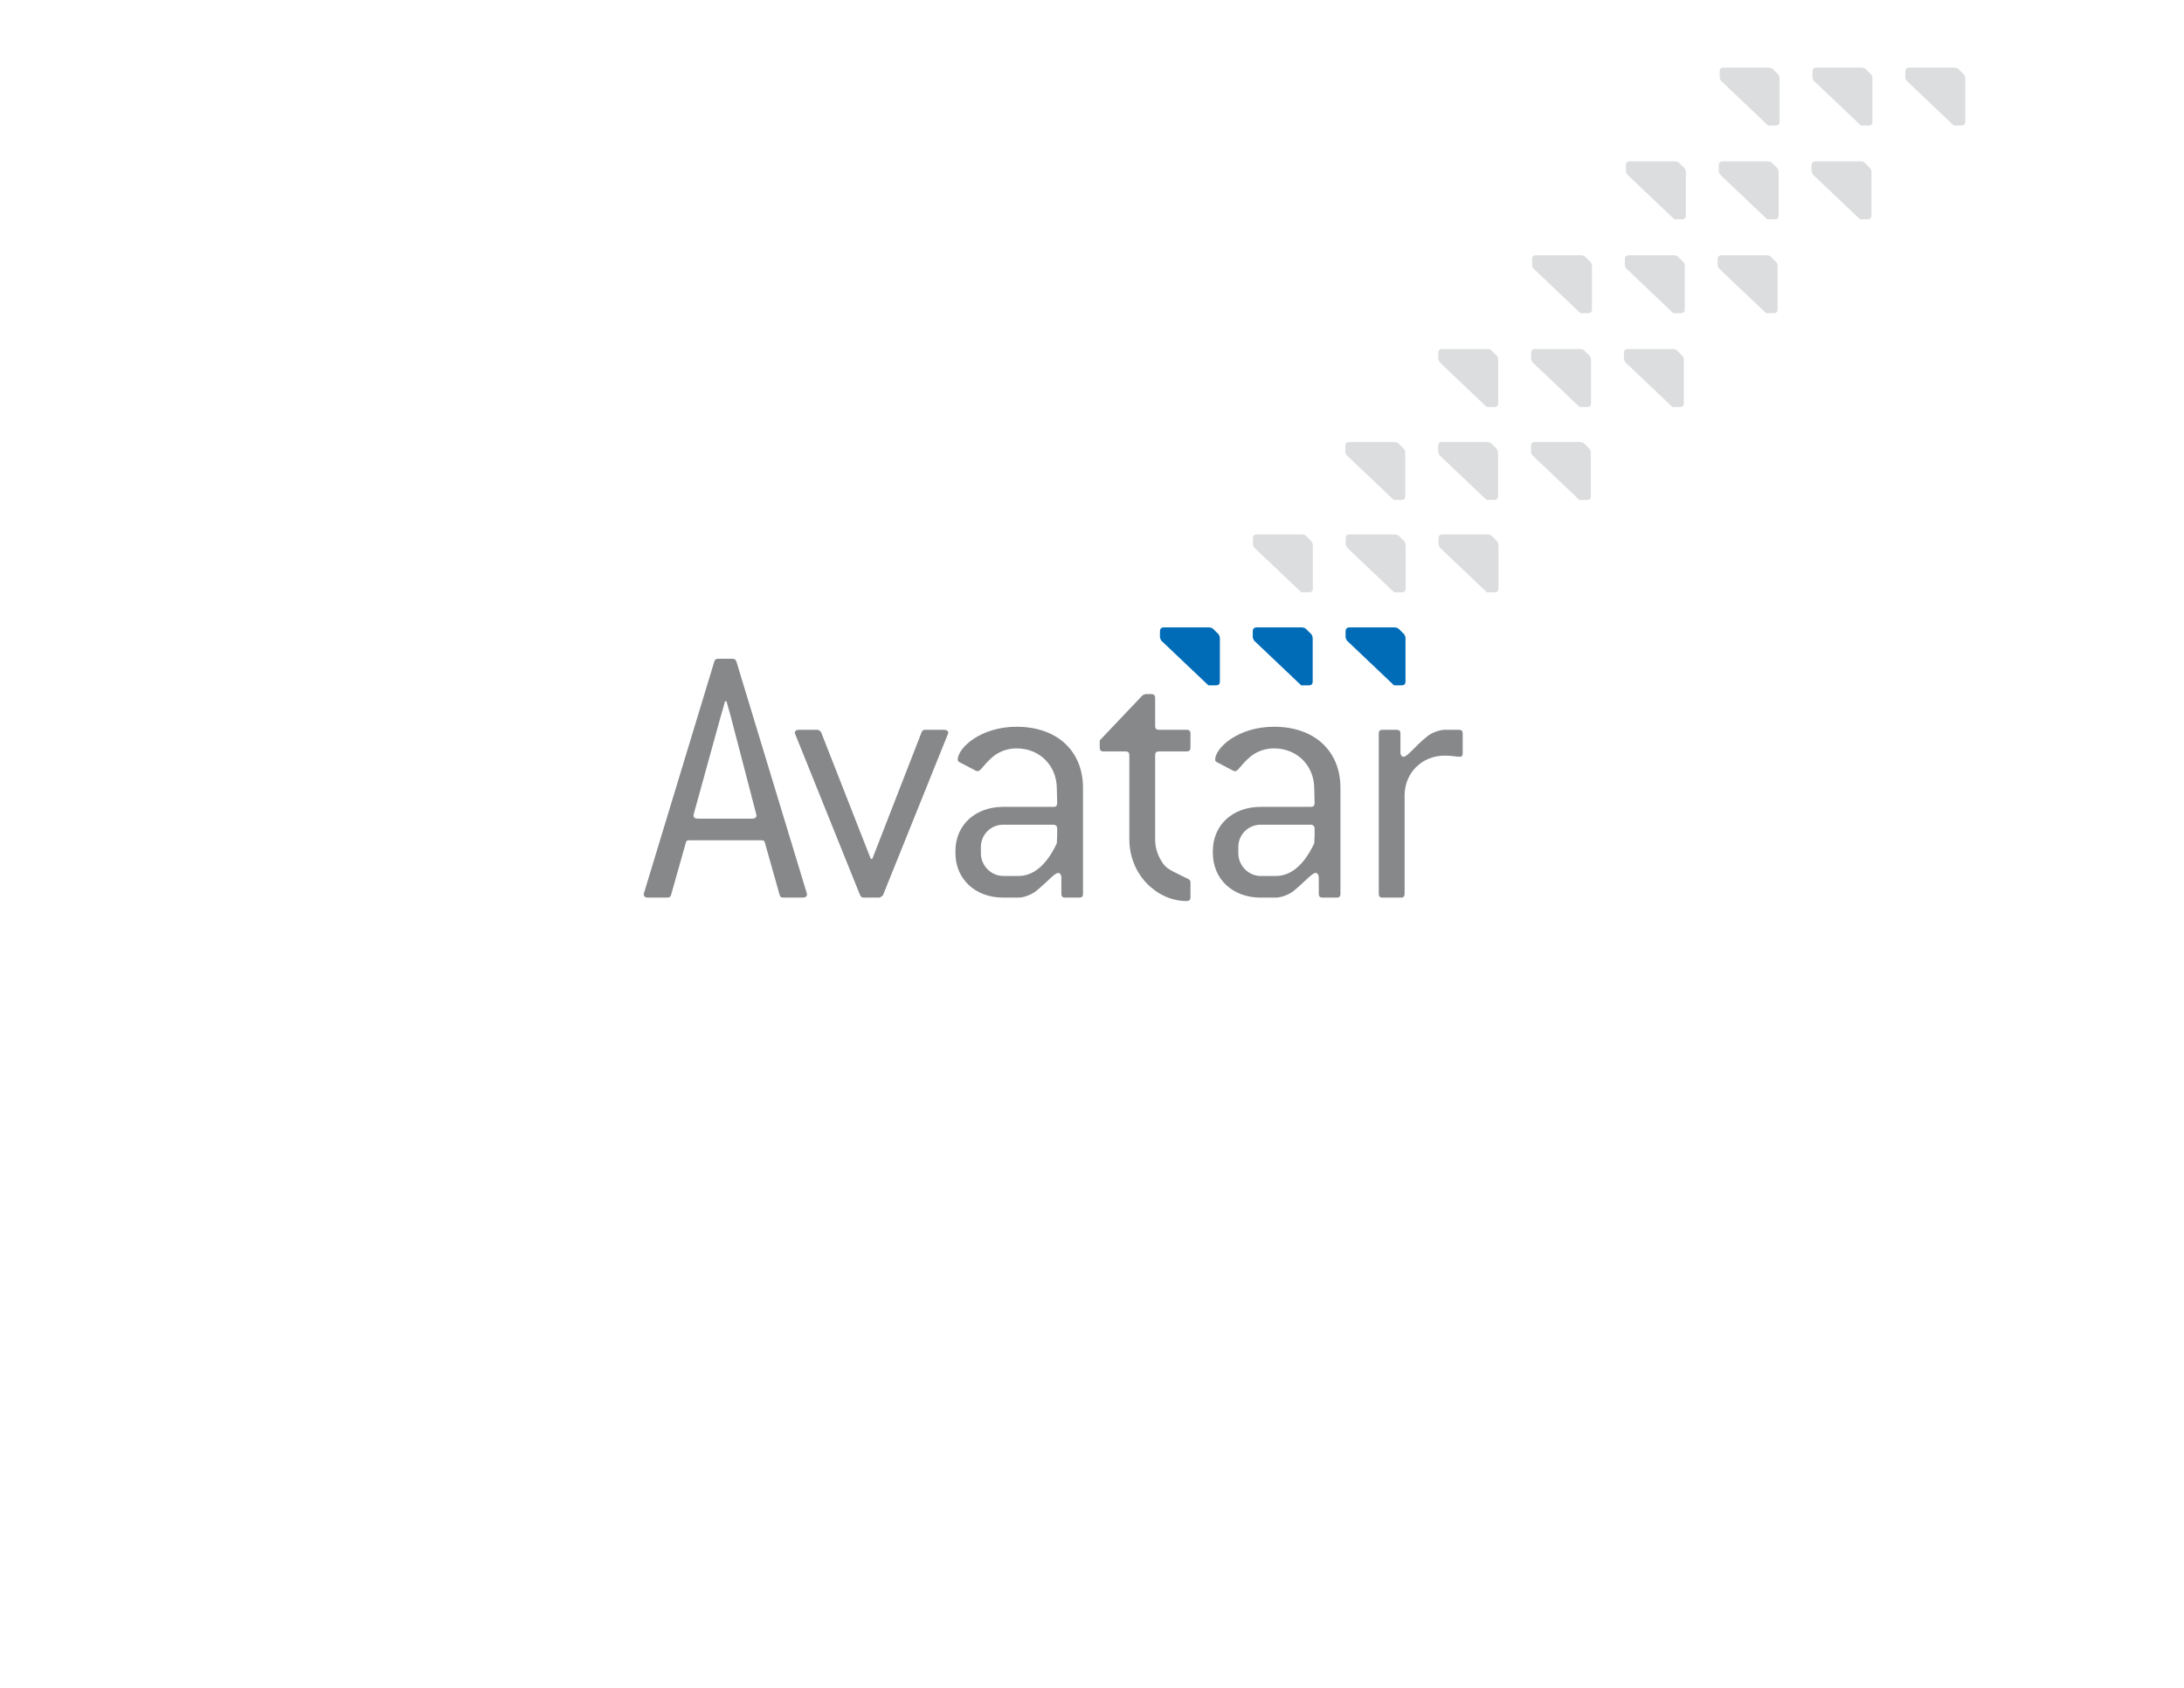
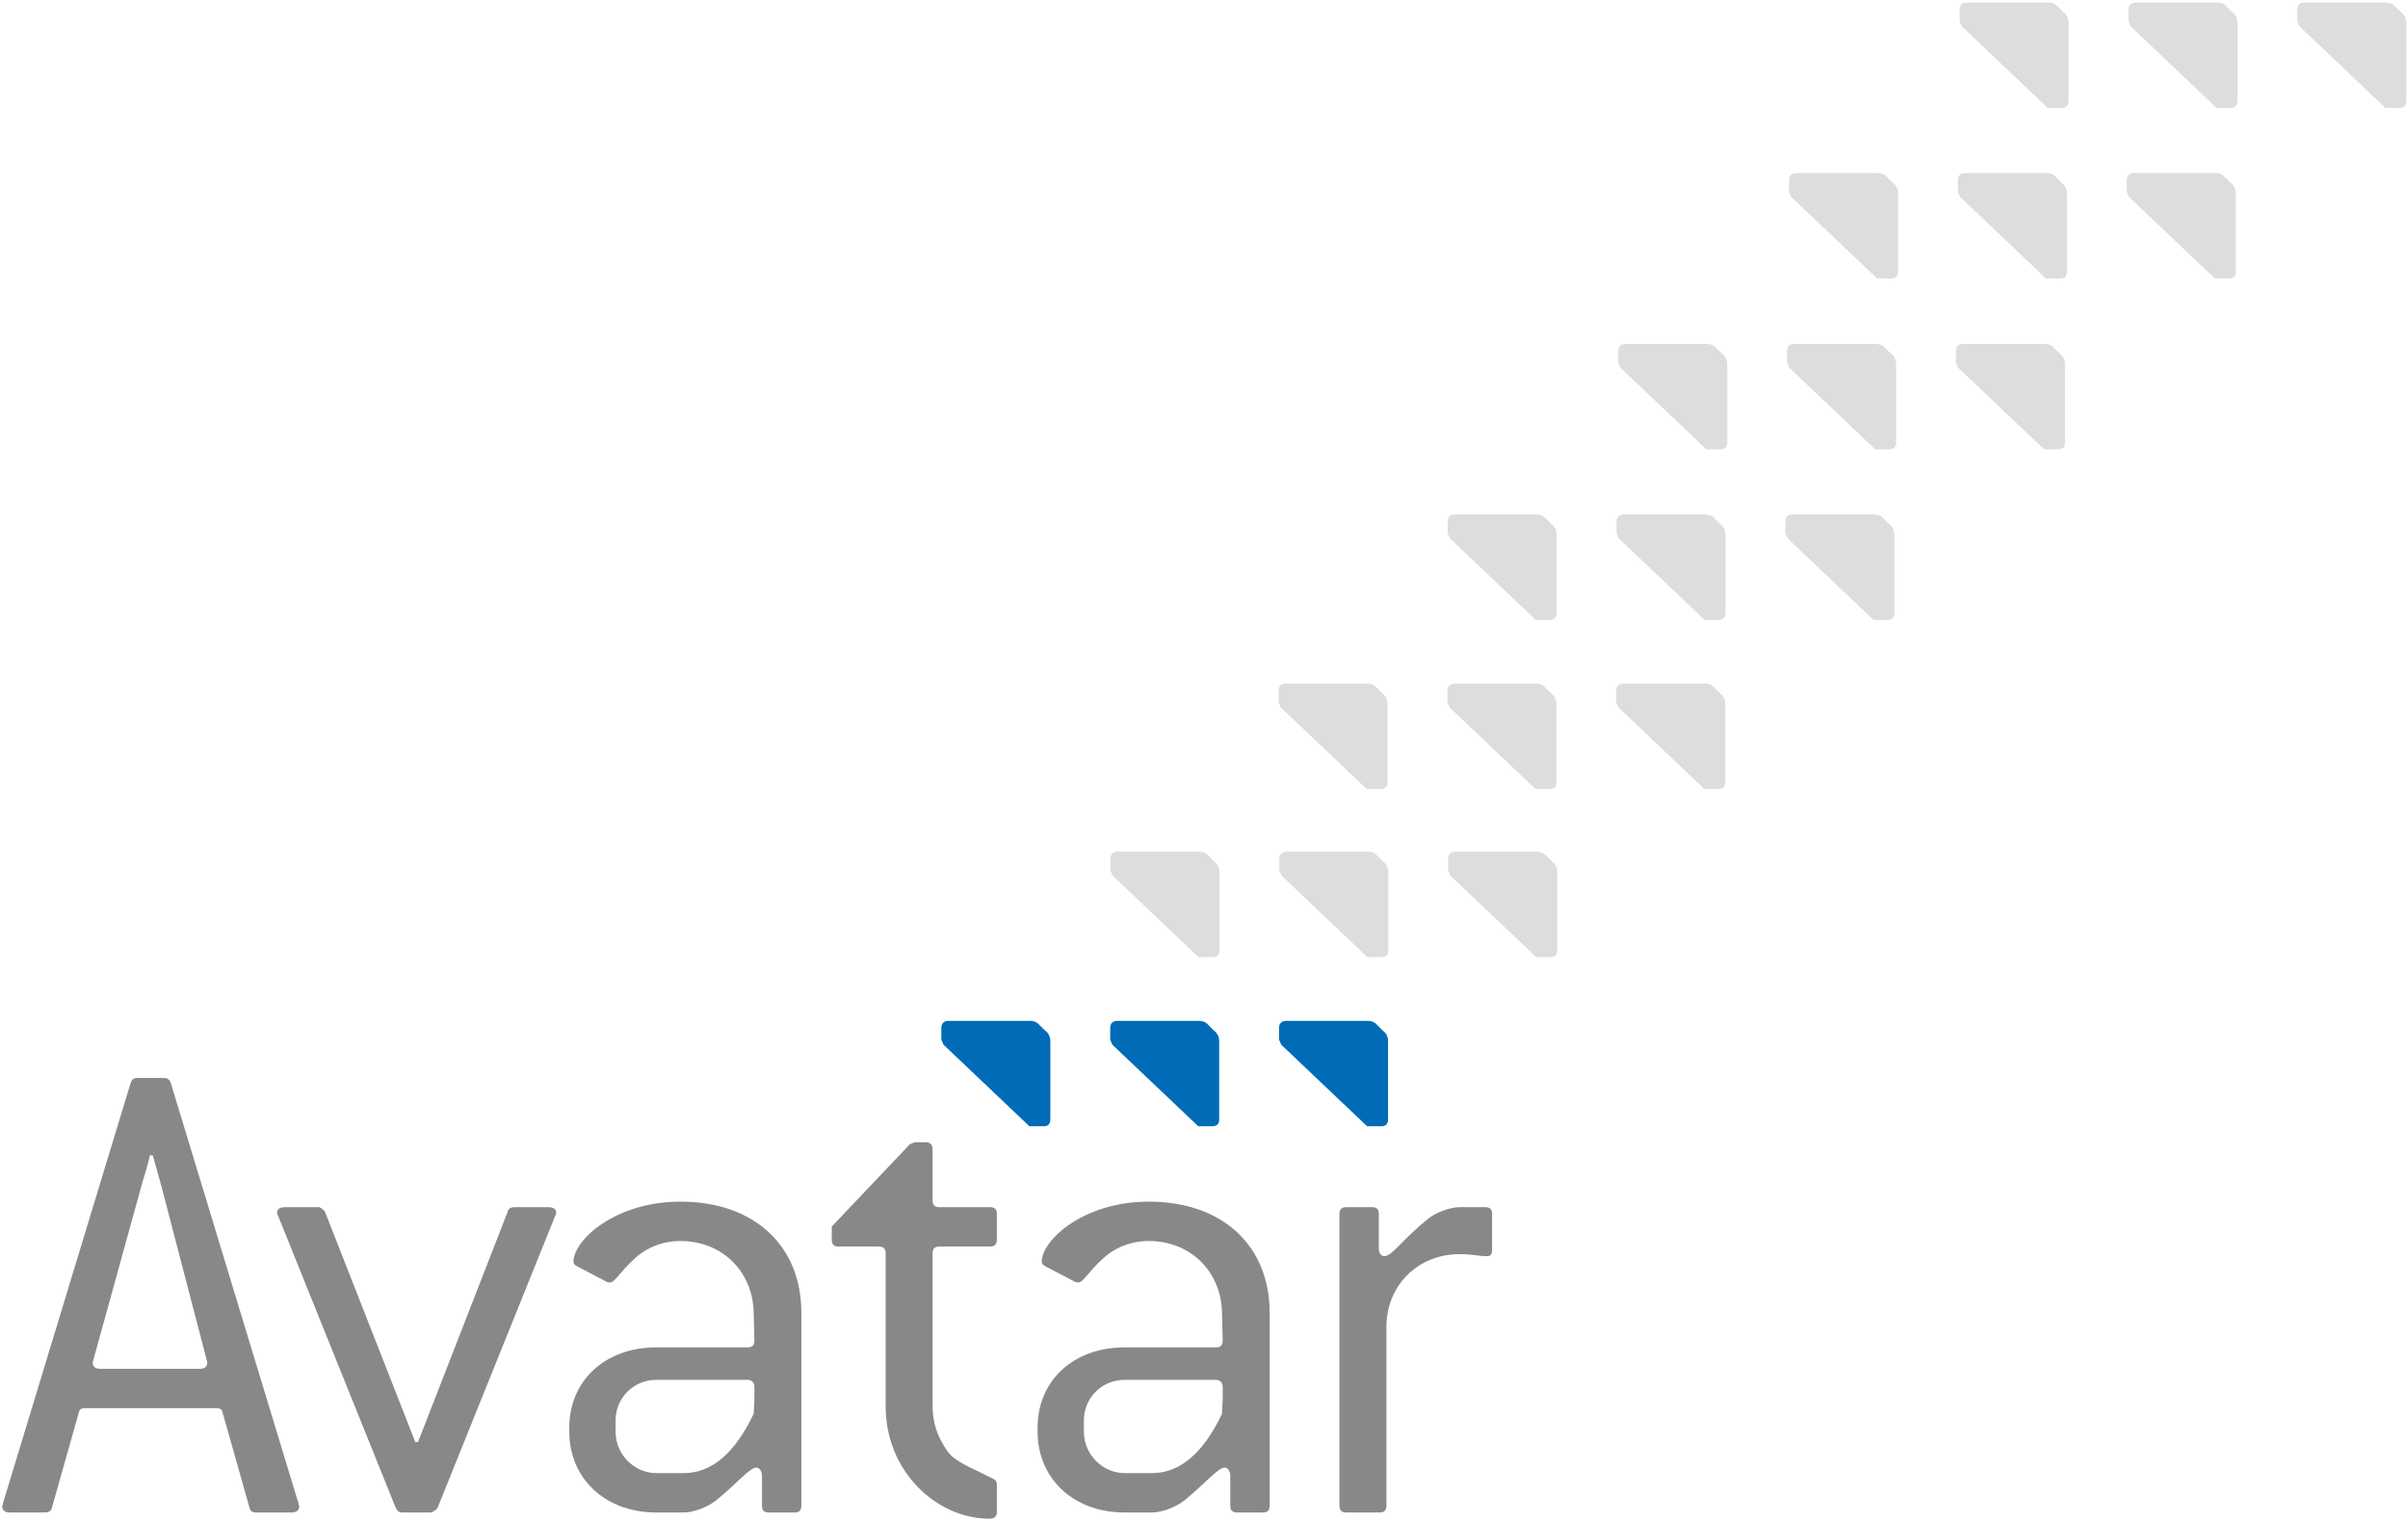
- <svg xmlns="http://www.w3.org/2000/svg" version="1.1" id="Layer_1" x="0px" y="0px" width="792px" height="612px" viewBox="0 0 792 612" enable-background="new 0 0 792 612" xml:space="preserve">
-   <g>
-     <path fill="#006CB7" d="M441.351,229.447l-1.413-1.414c-0.617-0.619-1.815-0.552-1.815-0.552h-16.043   c-1.008,0-1.438,0.578-1.438,1.439v2.306l0.43,1.006l17.127,16.26h2.732c1.008,0,1.44-0.429,1.44-1.437v-15.54   C442.371,230.063,441.351,229.447,441.351,229.447" />
-     <path fill="#006CB7" d="M475.01,229.447l-1.416-1.414c-0.615-0.619-1.812-0.552-1.812-0.552h-16.043   c-1.008,0-1.438,0.578-1.438,1.439v2.306l0.43,1.006l17.127,16.26h2.732c1.008,0,1.438-0.429,1.438-1.437v-15.54   C476.027,230.063,475.01,229.447,475.01,229.447" />
-     <path fill="#006CB7" d="M508.667,229.447l-1.412-1.414c-0.621-0.619-1.815-0.552-1.815-0.552h-16.043   c-1.005,0-1.439,0.578-1.439,1.439v2.306l0.435,1.006l17.124,16.26h2.735c1.006,0,1.438-0.429,1.438-1.437v-15.54   C509.688,230.063,508.667,229.447,508.667,229.447" />
+ <svg xmlns="http://www.w3.org/2000/svg" width="480px" height="303px" viewBox="0 0 480 303" version="1.1">
+   <defs />
+   <g id="Page-1" stroke="none" stroke-width="1" fill="none" fill-rule="evenodd">
+     <g id="avatar-logo-plus" fill-rule="nonzero">
+       <g id="Group" transform="translate(187, 203)" fill="#006CB7">
+         <path d="M21.351,2.447 L19.938,1.033 C19.321,0.414 18.123,0.481 18.123,0.481 L2.08,0.481 C1.072,0.481 0.642,1.059 0.642,1.92 L0.642,4.226 L1.072,5.232 L18.199,21.492 L20.931,21.492 C21.939,21.492 22.371,21.063 22.371,20.055 L22.371,4.515 C22.371,3.063 21.351,2.447 21.351,2.447" id="Shape" />
+         <path d="M55.01,2.447 L53.594,1.033 C52.979,0.414 51.782,0.481 51.782,0.481 L35.739,0.481 C34.731,0.481 34.301,1.059 34.301,1.92 L34.301,4.226 L34.731,5.232 L51.858,21.492 L54.59,21.492 C55.598,21.492 56.028,21.063 56.028,20.055 L56.028,4.515 C56.027,3.063 55.01,2.447 55.01,2.447" id="Shape" />
+         <path d="M88.667,2.447 L87.255,1.033 C86.634,0.414 85.44,0.481 85.44,0.481 L69.397,0.481 C68.392,0.481 67.958,1.059 67.958,1.92 L67.958,4.226 L68.393,5.232 L85.517,21.492 L88.252,21.492 C89.258,21.492 89.69,21.063 89.69,20.055 L89.69,4.515 C89.688,3.063 88.667,2.447 88.667,2.447" id="Shape" />
+       </g>
+       <g id="Group" transform="translate(221, 169)" fill="#DCDDDE">
+         <path d="M21.063,2.734 L19.65,1.32 C19.033,0.701 17.835,0.768 17.835,0.768 L1.792,0.768 C0.784,0.768 0.354,1.346 0.354,2.207 L0.354,4.513 L0.784,5.519 L17.911,21.779 L20.643,21.779 C21.651,21.779 22.083,21.35 22.083,20.342 L22.083,4.802 C22.084,3.351 21.063,2.734 21.063,2.734" id="Shape" />
+         <path d="M54.723,2.734 L53.307,1.32 C52.692,0.701 51.495,0.768 51.495,0.768 L35.452,0.768 C34.444,0.768 34.014,1.346 34.014,2.207 L34.014,4.513 L34.444,5.519 L51.571,21.779 L54.303,21.779 C55.311,21.779 55.741,21.35 55.741,20.342 L55.741,4.802 C55.74,3.351 54.723,2.734 54.723,2.734" id="Shape" />
+         <path d="M88.38,2.734 L86.968,1.32 C86.347,0.701 85.153,0.768 85.153,0.768 L69.11,0.768 C68.105,0.768 67.671,1.346 67.671,2.207 L67.671,4.513 L68.106,5.519 L85.23,21.779 L87.965,21.779 C88.971,21.779 89.403,21.35 89.403,20.342 L89.403,4.802 C89.401,3.351 88.38,2.734 88.38,2.734" id="Shape" />
+       </g>
+       <g id="Group" transform="translate(254, 136)" fill="#DCDDDE">
+         <path d="M21.572,2.225 L20.159,0.811 C19.542,0.192 18.344,0.259 18.344,0.259 L2.301,0.259 C1.293,0.259 0.863,0.837 0.863,1.698 L0.863,4.004 L1.293,5.01 L18.42,21.27 L21.152,21.27 C22.16,21.27 22.592,20.841 22.592,19.833 L22.592,4.293 C22.593,2.842 21.572,2.225 21.572,2.225" id="Shape" />
+         <path d="M55.231,2.225 L53.815,0.811 C53.2,0.192 52.003,0.259 52.003,0.259 L35.96,0.259 C34.952,0.259 34.522,0.837 34.522,1.698 L34.522,4.004 L34.952,5.01 L52.079,21.27 L54.811,21.27 C55.819,21.27 56.249,20.841 56.249,19.833 L56.249,4.293 C56.249,2.842 55.231,2.225 55.231,2.225" id="Shape" />
+         <path d="M88.889,2.225 L87.477,0.811 C86.856,0.192 85.662,0.259 85.662,0.259 L69.619,0.259 C68.614,0.259 68.18,0.837 68.18,1.698 L68.18,4.004 L68.615,5.01 L85.739,21.27 L88.474,21.27 C89.48,21.27 89.912,20.841 89.912,19.833 L89.912,4.293 C89.91,2.842 88.889,2.225 88.889,2.225" id="Shape" />
+       </g>
+       <g id="Group" transform="translate(288, 102)" fill="#DCDDDE">
+         <path d="M21.285,2.513 L19.872,1.099 C19.255,0.48 18.057,0.547 18.057,0.547 L2.014,0.547 C1.006,0.547 0.576,1.125 0.576,1.986 L0.576,4.292 L1.006,5.298 L18.133,21.558 L20.865,21.558 C21.873,21.558 22.305,21.129 22.305,20.121 L22.305,4.581 C22.306,3.129 21.285,2.513 21.285,2.513" id="Shape" />
+         <path d="M54.944,2.513 L53.528,1.099 C52.913,0.48 51.716,0.547 51.716,0.547 L35.673,0.547 C34.665,0.547 34.235,1.125 34.235,1.986 L34.235,4.292 L34.665,5.298 L51.792,21.558 L54.524,21.558 C55.532,21.558 55.962,21.129 55.962,20.121 L55.962,4.581 C55.962,3.129 54.944,2.513 54.944,2.513" id="Shape" />
+         <path d="M88.602,2.513 L87.19,1.099 C86.569,0.48 85.375,0.547 85.375,0.547 L69.332,0.547 C68.327,0.547 67.893,1.125 67.893,1.986 L67.893,4.292 L68.328,5.298 L85.452,21.558 L88.187,21.558 C89.193,21.558 89.625,21.129 89.625,20.121 L89.625,4.581 C89.623,3.129 88.602,2.513 88.602,2.513" id="Shape" />
+       </g>
+       <g id="Group" transform="translate(322, 68)" fill="#DCDDDE">
+         <path d="M21.285,2.513 L19.872,1.099 C19.255,0.48 18.057,0.547 18.057,0.547 L2.014,0.547 C1.006,0.547 0.576,1.125 0.576,1.986 L0.576,4.292 L1.006,5.298 L18.133,21.558 L20.865,21.558 C21.873,21.558 22.305,21.129 22.305,20.121 L22.305,4.581 C22.306,3.129 21.285,2.513 21.285,2.513" id="Shape" />
+         <path d="M54.944,2.513 L53.528,1.099 C52.913,0.48 51.716,0.547 51.716,0.547 L35.673,0.547 C34.665,0.547 34.235,1.125 34.235,1.986 L34.235,4.292 L34.665,5.298 L51.792,21.558 L54.524,21.558 C55.532,21.558 55.962,21.129 55.962,20.121 L55.962,4.581 C55.962,3.129 54.944,2.513 54.944,2.513" id="Shape" />
+         <path d="M88.602,2.513 L87.19,1.099 C86.569,0.48 85.375,0.547 85.375,0.547 L69.332,0.547 C68.327,0.547 67.893,1.125 67.893,1.986 L67.893,4.292 L68.328,5.298 L85.452,21.558 L88.187,21.558 C89.193,21.558 89.625,21.129 89.625,20.121 L89.625,4.581 C89.623,3.129 88.602,2.513 88.602,2.513" id="Shape" />
+       </g>
+       <g id="Group" transform="translate(356, 34)" fill="#DCDDDE">
+         <path d="M21.331,2.467 L19.918,1.053 C19.301,0.434 18.103,0.501 18.103,0.501 L2.06,0.501 C1.052,0.501 0.622,1.079 0.622,1.94 L0.622,4.246 L1.052,5.252 L18.179,21.512 L20.911,21.512 C21.919,21.512 22.351,21.083 22.351,20.075 L22.351,4.535 C22.352,3.083 21.331,2.467 21.331,2.467" id="Shape" />
+         <path d="M54.99,2.467 L53.574,1.053 C52.959,0.434 51.762,0.501 51.762,0.501 L35.719,0.501 C34.711,0.501 34.281,1.079 34.281,1.94 L34.281,4.246 L34.711,5.252 L51.838,21.512 L54.57,21.512 C55.578,21.512 56.008,21.083 56.008,20.075 L56.008,4.535 C56.008,3.083 54.99,2.467 54.99,2.467" id="Shape" />
+         <path d="M88.647,2.467 L87.235,1.053 C86.614,0.434 85.42,0.501 85.42,0.501 L69.377,0.501 C68.372,0.501 67.938,1.079 67.938,1.94 L67.938,4.246 L68.373,5.252 L85.497,21.512 L88.232,21.512 C89.238,21.512 89.67,21.083 89.67,20.075 L89.67,4.535 C89.669,3.083 88.647,2.467 88.647,2.467" id="Shape" />
+       </g>
+       <g id="Group" transform="translate(390, 0)" fill="#DCDDDE">
+         <path d="M21.331,2.467 L19.918,1.053 C19.301,0.434 18.103,0.501 18.103,0.501 L2.06,0.501 C1.052,0.501 0.622,1.079 0.622,1.94 L0.622,4.246 L1.052,5.252 L18.179,21.512 L20.911,21.512 C21.919,21.512 22.351,21.083 22.351,20.075 L22.351,4.535 C22.352,3.083 21.331,2.467 21.331,2.467" id="Shape" />
+         <path d="M54.99,2.467 L53.574,1.053 C52.959,0.434 51.762,0.501 51.762,0.501 L35.719,0.501 C34.711,0.501 34.281,1.079 34.281,1.94 L34.281,4.246 L34.711,5.252 L51.838,21.512 L54.57,21.512 C55.578,21.512 56.008,21.083 56.008,20.075 L56.008,4.535 C56.008,3.083 54.99,2.467 54.99,2.467" id="Shape" />
+         <path d="M88.647,2.467 L87.235,1.053 C86.614,0.434 85.42,0.501 85.42,0.501 L69.377,0.501 C68.372,0.501 67.938,1.079 67.938,1.94 L67.938,4.246 L68.373,5.252 L85.497,21.512 L88.232,21.512 C89.238,21.512 89.67,21.083 89.67,20.075 L89.67,4.535 C89.669,3.083 88.647,2.467 88.647,2.467" id="Shape" />
+       </g>
+       <path d="M59.644,300.227 C59.644,301.055 59.093,301.469 58.127,301.469 L51.107,301.469 C50.28,301.469 49.866,301.192 49.729,300.502 L44.362,281.505 C44.22,280.817 43.809,280.678 42.985,280.678 L17.1,280.678 C16.271,280.678 15.86,280.817 15.724,281.505 L10.353,300.502 C10.217,301.191 9.665,301.469 8.975,301.469 L1.954,301.469 C0.99,301.469 0.44,301.055 0.44,300.227 C0.44,300.092 0.577,299.952 0.577,299.678 L26.049,215.831 C26.324,215.142 26.599,214.866 27.427,214.866 L32.657,214.866 C33.343,214.866 33.762,215.142 34.034,215.831 L59.505,299.678 C59.505,299.951 59.644,300.092 59.644,300.227 L59.644,300.227 Z M31.969,235.657 C31.83,235.106 31.281,233.316 30.456,230.29 L29.903,230.29 C29.352,232.491 28.803,234.28 28.389,235.657 L18.614,271.042 C18.614,271.314 18.476,271.456 18.476,271.591 C18.476,272.419 19.026,272.832 19.989,272.832 L39.816,272.832 C40.779,272.832 41.33,272.419 41.33,271.591 C41.33,271.456 41.193,271.179 41.193,271.042 L31.969,235.657 Z" id="Shape" fill="#86888A" />
+       <path d="M87.182,300.641 C86.771,301.053 86.358,301.329 85.944,301.467 L80.163,301.467 C79.613,301.467 79.199,301.194 78.922,300.641 L55.518,242.54 C55.379,242.265 55.244,241.991 55.244,241.716 C55.244,241.028 55.793,240.616 56.757,240.616 L63.502,240.616 C63.913,240.616 64.333,241.028 64.743,241.439 L82.78,287.424 L83.329,287.424 L101.229,241.439 C101.364,240.889 101.917,240.616 102.467,240.616 L109.35,240.616 C110.315,240.616 110.868,241.028 110.868,241.716 C110.868,241.991 110.728,242.265 110.59,242.54 L87.182,300.641 Z" id="Shape" fill="#86888A" />
+       <path d="M158.364,301.469 L153.268,301.469 C152.307,301.469 151.891,301.055 151.891,300.092 L151.891,294.17 C151.891,293.207 151.34,292.518 150.793,292.518 C149.413,292.518 147.072,295.547 142.668,299.127 C140.877,300.502 138.122,301.469 136.337,301.469 L130.828,301.469 C120.5,301.469 113.477,294.582 113.477,285.362 L113.477,284.532 C113.477,275.31 120.499,268.562 130.828,268.562 L149,268.562 C149.963,268.562 150.377,268.15 150.377,267.189 L150.24,261.681 C150.102,253.556 144.046,247.359 135.645,247.359 C132.205,247.359 128.9,248.599 126.42,250.941 C123.528,253.556 122.563,255.621 121.605,255.621 C121.463,255.621 121.188,255.621 120.914,255.484 L115.133,252.455 C114.58,252.18 114.305,251.902 114.305,251.49 C114.305,247.222 122.564,239.513 135.646,239.513 C150.377,239.513 159.741,248.324 159.741,261.681 L159.741,300.093 C159.741,301.055 159.327,301.469 158.364,301.469 L158.364,301.469 Z M150.378,276.41 C150.378,275.585 149.828,275.034 149.001,275.034 L130.829,275.034 C126.285,275.034 122.706,278.612 122.706,283.157 L122.706,285.362 C122.706,289.905 126.422,293.62 130.829,293.62 L136.338,293.62 C141.842,293.62 146.524,289.63 150.241,281.781 L150.378,278.888 L150.378,276.41 Z" id="Shape" fill="#86888A" />
+       <path d="M197.191,302.706 C186.866,302.706 176.539,293.48 176.539,280.264 L176.539,249.838 C176.539,248.873 176.128,248.461 175.161,248.461 L167.178,248.461 C166.212,248.461 165.801,248.048 165.801,247.084 L165.801,244.469 L181.359,228.084 L182.323,227.672 L184.527,227.672 C185.353,227.672 185.9,228.084 185.9,229.047 L185.9,239.236 C185.9,240.199 186.314,240.615 187.277,240.615 L197.33,240.615 C198.291,240.615 198.708,241.027 198.708,241.991 L198.708,247.084 C198.708,248.048 198.291,248.461 197.33,248.461 L187.277,248.461 C186.314,248.461 185.9,248.873 185.9,249.838 L185.9,280.264 C185.9,283.568 186.867,286.459 188.927,289.353 C190.443,291.415 193.611,292.519 197.605,294.583 C198.291,294.856 198.708,295.134 198.708,295.958 L198.708,301.329 C198.707,302.294 198.29,302.706 197.191,302.706" id="Shape" fill="#86888A" />
+       <path d="M251.715,301.469 L246.619,301.469 C245.657,301.469 245.241,301.055 245.241,300.092 L245.241,294.17 C245.241,293.207 244.688,292.518 244.145,292.518 C242.763,292.518 240.42,295.547 236.019,299.127 C234.231,300.502 231.475,301.469 229.685,301.469 L224.178,301.469 C213.851,301.469 206.83,294.582 206.83,285.362 L206.83,284.532 C206.83,275.31 213.851,268.562 224.178,268.562 L242.353,268.562 C243.317,268.562 243.727,268.15 243.727,267.189 L243.592,261.681 C243.452,253.556 237.393,247.359 228.999,247.359 C225.553,247.359 222.248,248.599 219.771,250.941 C216.879,253.556 215.917,255.621 214.953,255.621 C214.814,255.621 214.539,255.621 214.262,255.484 L208.481,252.455 C207.93,252.18 207.654,251.902 207.654,251.49 C207.654,247.222 215.918,239.513 229,239.513 C243.728,239.513 253.092,248.324 253.092,261.681 L253.092,300.093 C253.092,301.055 252.681,301.469 251.715,301.469 L251.715,301.469 Z M243.728,276.41 C243.728,275.585 243.175,275.034 242.354,275.034 L224.179,275.034 C219.636,275.034 216.056,278.612 216.056,283.157 L216.056,285.362 C216.056,289.905 219.773,293.62 224.179,293.62 L229.686,293.62 C235.19,293.62 239.874,289.63 243.593,281.781 L243.728,278.888 L243.728,276.41 L243.728,276.41 Z" id="Shape" fill="#86888A" />
+       <path d="M296.189,250.389 C295.085,250.389 293.297,249.977 290.958,249.977 C282.558,249.977 276.362,256.309 276.362,264.432 L276.362,300.088 C276.362,301.053 275.949,301.469 274.985,301.469 L268.375,301.469 C267.415,301.469 266.997,301.053 266.997,300.088 L266.997,241.991 C266.997,241.028 267.415,240.616 268.375,240.616 L273.472,240.616 C274.435,240.616 274.849,241.028 274.849,241.991 L274.849,248.874 C274.849,249.837 275.398,250.39 275.95,250.39 C277.463,250.39 279.668,246.949 284.624,242.952 C286.139,241.714 289.031,240.616 290.959,240.616 L296.054,240.616 C297.013,240.616 297.426,241.028 297.426,241.991 L297.426,249.012 C297.425,250.113 297.149,250.389 296.189,250.389" id="Shape" fill="#86888A" />
+     </g>
  </g>
-   <g>
-     <path fill="#DCDDDE" d="M475.063,195.734l-1.413-1.414c-0.617-0.619-1.815-0.552-1.815-0.552h-16.043   c-1.008,0-1.438,0.578-1.438,1.439v2.306l0.43,1.006l17.127,16.26h2.732c1.008,0,1.44-0.429,1.44-1.437v-15.54   C476.084,196.351,475.063,195.734,475.063,195.734" />
-     <path fill="#DCDDDE" d="M508.723,195.734l-1.416-1.414c-0.615-0.619-1.812-0.552-1.812-0.552h-16.043   c-1.008,0-1.438,0.578-1.438,1.439v2.306l0.43,1.006l17.127,16.26h2.732c1.008,0,1.438-0.429,1.438-1.437v-15.54   C509.74,196.351,508.723,195.734,508.723,195.734" />
-     <path fill="#DCDDDE" d="M542.38,195.734l-1.412-1.414c-0.621-0.619-1.815-0.552-1.815-0.552h-16.043   c-1.005,0-1.439,0.578-1.439,1.439v2.306l0.435,1.006l17.124,16.26h2.735c1.006,0,1.438-0.429,1.438-1.437v-15.54   C543.401,196.351,542.38,195.734,542.38,195.734" />
-   </g>
-   <g>
-     <path fill="#DCDDDE" d="M508.572,162.225l-1.413-1.414c-0.617-0.619-1.815-0.552-1.815-0.552h-16.043   c-1.008,0-1.438,0.578-1.438,1.439v2.306l0.43,1.006l17.127,16.26h2.732c1.008,0,1.44-0.429,1.44-1.437v-15.54   C509.593,162.842,508.572,162.225,508.572,162.225" />
-     <path fill="#DCDDDE" d="M542.231,162.225l-1.416-1.414c-0.615-0.619-1.812-0.552-1.812-0.552H522.96   c-1.008,0-1.438,0.578-1.438,1.439v2.306l0.43,1.006l17.127,16.26h2.732c1.008,0,1.438-0.429,1.438-1.437v-15.54   C543.249,162.842,542.231,162.225,542.231,162.225" />
-     <path fill="#DCDDDE" d="M575.889,162.225l-1.412-1.414c-0.621-0.619-1.815-0.552-1.815-0.552h-16.043   c-1.005,0-1.439,0.578-1.439,1.439v2.306l0.435,1.006l17.124,16.26h2.735c1.006,0,1.438-0.429,1.438-1.437v-15.54   C576.91,162.842,575.889,162.225,575.889,162.225" />
-   </g>
-   <g>
-     <path fill="#DCDDDE" d="M542.285,128.513l-1.413-1.414c-0.617-0.619-1.815-0.552-1.815-0.552h-16.043   c-1.008,0-1.438,0.578-1.438,1.439v2.306l0.43,1.006l17.127,16.26h2.732c1.008,0,1.44-0.429,1.44-1.437v-15.54   C543.306,129.129,542.285,128.513,542.285,128.513" />
-     <path fill="#DCDDDE" d="M575.944,128.513l-1.416-1.414c-0.615-0.619-1.812-0.552-1.812-0.552h-16.043   c-1.008,0-1.438,0.578-1.438,1.439v2.306l0.43,1.006l17.127,16.26h2.732c1.008,0,1.438-0.429,1.438-1.437v-15.54   C576.962,129.129,575.944,128.513,575.944,128.513" />
-     <path fill="#DCDDDE" d="M609.602,128.513l-1.412-1.414c-0.621-0.619-1.815-0.552-1.815-0.552h-16.043   c-1.005,0-1.439,0.578-1.439,1.439v2.306l0.435,1.006l17.124,16.26h2.735c1.006,0,1.438-0.429,1.438-1.437v-15.54   C610.623,129.129,609.602,128.513,609.602,128.513" />
-   </g>
-   <g>
-     <path fill="#DCDDDE" d="M576.285,94.513l-1.413-1.414c-0.617-0.619-1.815-0.552-1.815-0.552h-16.043   c-1.008,0-1.438,0.578-1.438,1.439v2.306l0.43,1.006l17.127,16.26h2.732c1.008,0,1.44-0.429,1.44-1.437v-15.54   C577.306,95.129,576.285,94.513,576.285,94.513" />
-     <path fill="#DCDDDE" d="M609.944,94.513l-1.416-1.414c-0.615-0.619-1.812-0.552-1.812-0.552h-16.043   c-1.008,0-1.438,0.578-1.438,1.439v2.306l0.43,1.006l17.127,16.26h2.732c1.008,0,1.438-0.429,1.438-1.437v-15.54   C610.962,95.129,609.944,94.513,609.944,94.513" />
-     <path fill="#DCDDDE" d="M643.602,94.513l-1.412-1.414c-0.621-0.619-1.815-0.552-1.815-0.552h-16.043   c-1.005,0-1.439,0.578-1.439,1.439v2.306l0.435,1.006l17.124,16.26h2.735c1.006,0,1.438-0.429,1.438-1.437v-15.54   C644.623,95.129,643.602,94.513,643.602,94.513" />
-   </g>
-   <g>
-     <path fill="#DCDDDE" d="M610.331,60.467l-1.413-1.414c-0.617-0.619-1.815-0.552-1.815-0.552H591.06   c-1.008,0-1.438,0.578-1.438,1.439v2.306l0.43,1.006l17.127,16.26h2.732c1.008,0,1.44-0.429,1.44-1.437v-15.54   C611.352,61.083,610.331,60.467,610.331,60.467" />
-     <path fill="#DCDDDE" d="M643.99,60.467l-1.416-1.414c-0.615-0.619-1.812-0.552-1.812-0.552h-16.043   c-1.008,0-1.438,0.578-1.438,1.439v2.306l0.43,1.006l17.127,16.26h2.732c1.008,0,1.438-0.429,1.438-1.437v-15.54   C645.008,61.083,643.99,60.467,643.99,60.467" />
-     <path fill="#DCDDDE" d="M677.647,60.467l-1.412-1.414c-0.621-0.619-1.815-0.552-1.815-0.552h-16.043   c-1.005,0-1.439,0.578-1.439,1.439v2.306l0.435,1.006l17.124,16.26h2.735c1.006,0,1.438-0.429,1.438-1.437v-15.54   C678.669,61.083,677.647,60.467,677.647,60.467" />
-   </g>
-   <g>
-     <path fill="#DCDDDE" d="M644.331,26.467l-1.413-1.414c-0.617-0.619-1.815-0.552-1.815-0.552H625.06   c-1.008,0-1.438,0.578-1.438,1.439v2.306l0.43,1.006l17.127,16.26h2.732c1.008,0,1.44-0.429,1.44-1.437v-15.54   C645.352,27.083,644.331,26.467,644.331,26.467" />
-     <path fill="#DCDDDE" d="M677.99,26.467l-1.416-1.414c-0.615-0.619-1.812-0.552-1.812-0.552h-16.043   c-1.008,0-1.438,0.578-1.438,1.439v2.306l0.43,1.006l17.127,16.26h2.732c1.008,0,1.438-0.429,1.438-1.437v-15.54   C679.008,27.083,677.99,26.467,677.99,26.467" />
-     <path fill="#DCDDDE" d="M711.647,26.467l-1.412-1.414c-0.621-0.619-1.815-0.552-1.815-0.552h-16.043   c-1.005,0-1.439,0.578-1.439,1.439v2.306l0.435,1.006l17.124,16.26h2.735c1.006,0,1.438-0.429,1.438-1.437v-15.54   C712.669,27.083,711.647,26.467,711.647,26.467" />
-   </g>
-   <path fill="#86888A" d="M292.644,324.227c0,0.828-0.551,1.242-1.517,1.242h-7.02c-0.827,0-1.241-0.277-1.378-0.967l-5.367-18.997  c-0.142-0.688-0.553-0.827-1.377-0.827h-25.885c-0.829,0-1.24,0.139-1.376,0.827l-5.371,18.997  c-0.136,0.689-0.688,0.967-1.378,0.967h-7.021c-0.964,0-1.514-0.414-1.514-1.242c0-0.135,0.137-0.275,0.137-0.549l25.472-83.847  c0.275-0.689,0.55-0.965,1.378-0.965h5.23c0.686,0,1.105,0.276,1.377,0.965l25.471,83.847  C292.505,323.951,292.644,324.092,292.644,324.227 M264.969,259.657c-0.139-0.551-0.688-2.341-1.513-5.367h-0.553  c-0.551,2.201-1.1,3.99-1.514,5.367l-9.775,35.385c0,0.272-0.138,0.414-0.138,0.549c0,0.828,0.55,1.241,1.513,1.241h19.827  c0.963,0,1.514-0.413,1.514-1.241c0-0.135-0.137-0.412-0.137-0.549L264.969,259.657z" />
-   <path fill="#86888A" d="M320.182,324.641c-0.411,0.412-0.824,0.688-1.238,0.826h-5.781c-0.55,0-0.964-0.273-1.241-0.826  l-23.404-58.101c-0.139-0.275-0.274-0.549-0.274-0.824c0-0.688,0.549-1.1,1.513-1.1h6.745c0.411,0,0.831,0.412,1.241,0.823  l18.037,45.985h0.549l17.9-45.985c0.135-0.55,0.688-0.823,1.238-0.823h6.883c0.965,0,1.518,0.412,1.518,1.1  c0,0.275-0.14,0.549-0.278,0.824L320.182,324.641z" />
-   <path fill="#86888A" d="M391.364,325.469h-5.096c-0.961,0-1.377-0.414-1.377-1.377v-5.922c0-0.963-0.551-1.652-1.098-1.652  c-1.38,0-3.721,3.029-8.125,6.609c-1.791,1.375-4.546,2.342-6.331,2.342h-5.509c-10.328,0-17.351-6.887-17.351-16.107v-0.83  c0-9.222,7.022-15.97,17.351-15.97h18.172c0.963,0,1.377-0.412,1.377-1.373l-0.137-5.508c-0.138-8.125-6.194-14.322-14.595-14.322  c-3.44,0-6.745,1.24-9.225,3.582c-2.892,2.615-3.857,4.68-4.815,4.68c-0.142,0-0.417,0-0.691-0.137l-5.781-3.029  c-0.553-0.275-0.828-0.553-0.828-0.965c0-4.268,8.259-11.977,21.341-11.977c14.731,0,24.095,8.811,24.095,22.168v38.412  C392.741,325.055,392.327,325.469,391.364,325.469 M383.378,300.41c0-0.825-0.55-1.376-1.377-1.376h-18.172  c-4.544,0-8.123,3.578-8.123,8.123v2.205c0,4.543,3.716,8.258,8.123,8.258h5.509c5.504,0,10.186-3.99,13.903-11.839l0.137-2.893  V300.41z" />
-   <path fill="#86888A" d="M430.191,326.706c-10.325,0-20.652-9.226-20.652-22.442v-30.426c0-0.965-0.411-1.377-1.378-1.377h-7.983  c-0.966,0-1.377-0.413-1.377-1.377v-2.615l15.558-16.385l0.964-0.412h2.204c0.826,0,1.373,0.412,1.373,1.375v10.189  c0,0.963,0.414,1.379,1.377,1.379h10.053c0.961,0,1.378,0.412,1.378,1.376v5.093c0,0.964-0.417,1.377-1.378,1.377h-10.053  c-0.963,0-1.377,0.412-1.377,1.377v30.426c0,3.304,0.967,6.195,3.027,9.089c1.516,2.062,4.684,3.166,8.678,5.23  c0.686,0.273,1.103,0.551,1.103,1.375v5.371C431.707,326.294,431.29,326.706,430.191,326.706" />
-   <path fill="#86888A" d="M484.715,325.469h-5.096c-0.962,0-1.378-0.414-1.378-1.377v-5.922c0-0.963-0.553-1.652-1.096-1.652  c-1.382,0-3.725,3.029-8.126,6.609c-1.788,1.375-4.544,2.342-6.334,2.342h-5.507c-10.327,0-17.348-6.887-17.348-16.107v-0.83  c0-9.222,7.021-15.97,17.348-15.97h18.175c0.964,0,1.374-0.412,1.374-1.373l-0.135-5.508c-0.14-8.125-6.199-14.322-14.593-14.322  c-3.446,0-6.751,1.24-9.228,3.582c-2.892,2.615-3.854,4.68-4.818,4.68c-0.139,0-0.414,0-0.691-0.137l-5.781-3.029  c-0.551-0.275-0.827-0.553-0.827-0.965c0-4.268,8.264-11.977,21.346-11.977c14.728,0,24.092,8.811,24.092,22.168v38.412  C486.092,325.055,485.681,325.469,484.715,325.469 M476.728,300.41c0-0.825-0.553-1.376-1.374-1.376h-18.175  c-4.543,0-8.123,3.578-8.123,8.123v2.205c0,4.543,3.717,8.258,8.123,8.258h5.507c5.504,0,10.188-3.99,13.907-11.839l0.135-2.893  V300.41z" />
-   <path fill="#86888A" d="M529.189,274.389c-1.104,0-2.892-0.412-5.231-0.412c-8.4,0-14.596,6.332-14.596,14.455v35.656  c0,0.965-0.413,1.381-1.377,1.381h-6.61c-0.96,0-1.378-0.416-1.378-1.381v-58.097c0-0.963,0.418-1.375,1.378-1.375h5.097  c0.963,0,1.377,0.412,1.377,1.375v6.883c0,0.963,0.549,1.516,1.101,1.516c1.513,0,3.718-3.441,8.674-7.438  c1.515-1.238,4.407-2.336,6.335-2.336h5.095c0.959,0,1.372,0.412,1.372,1.375v7.021  C530.425,274.113,530.149,274.389,529.189,274.389" />
</svg>
